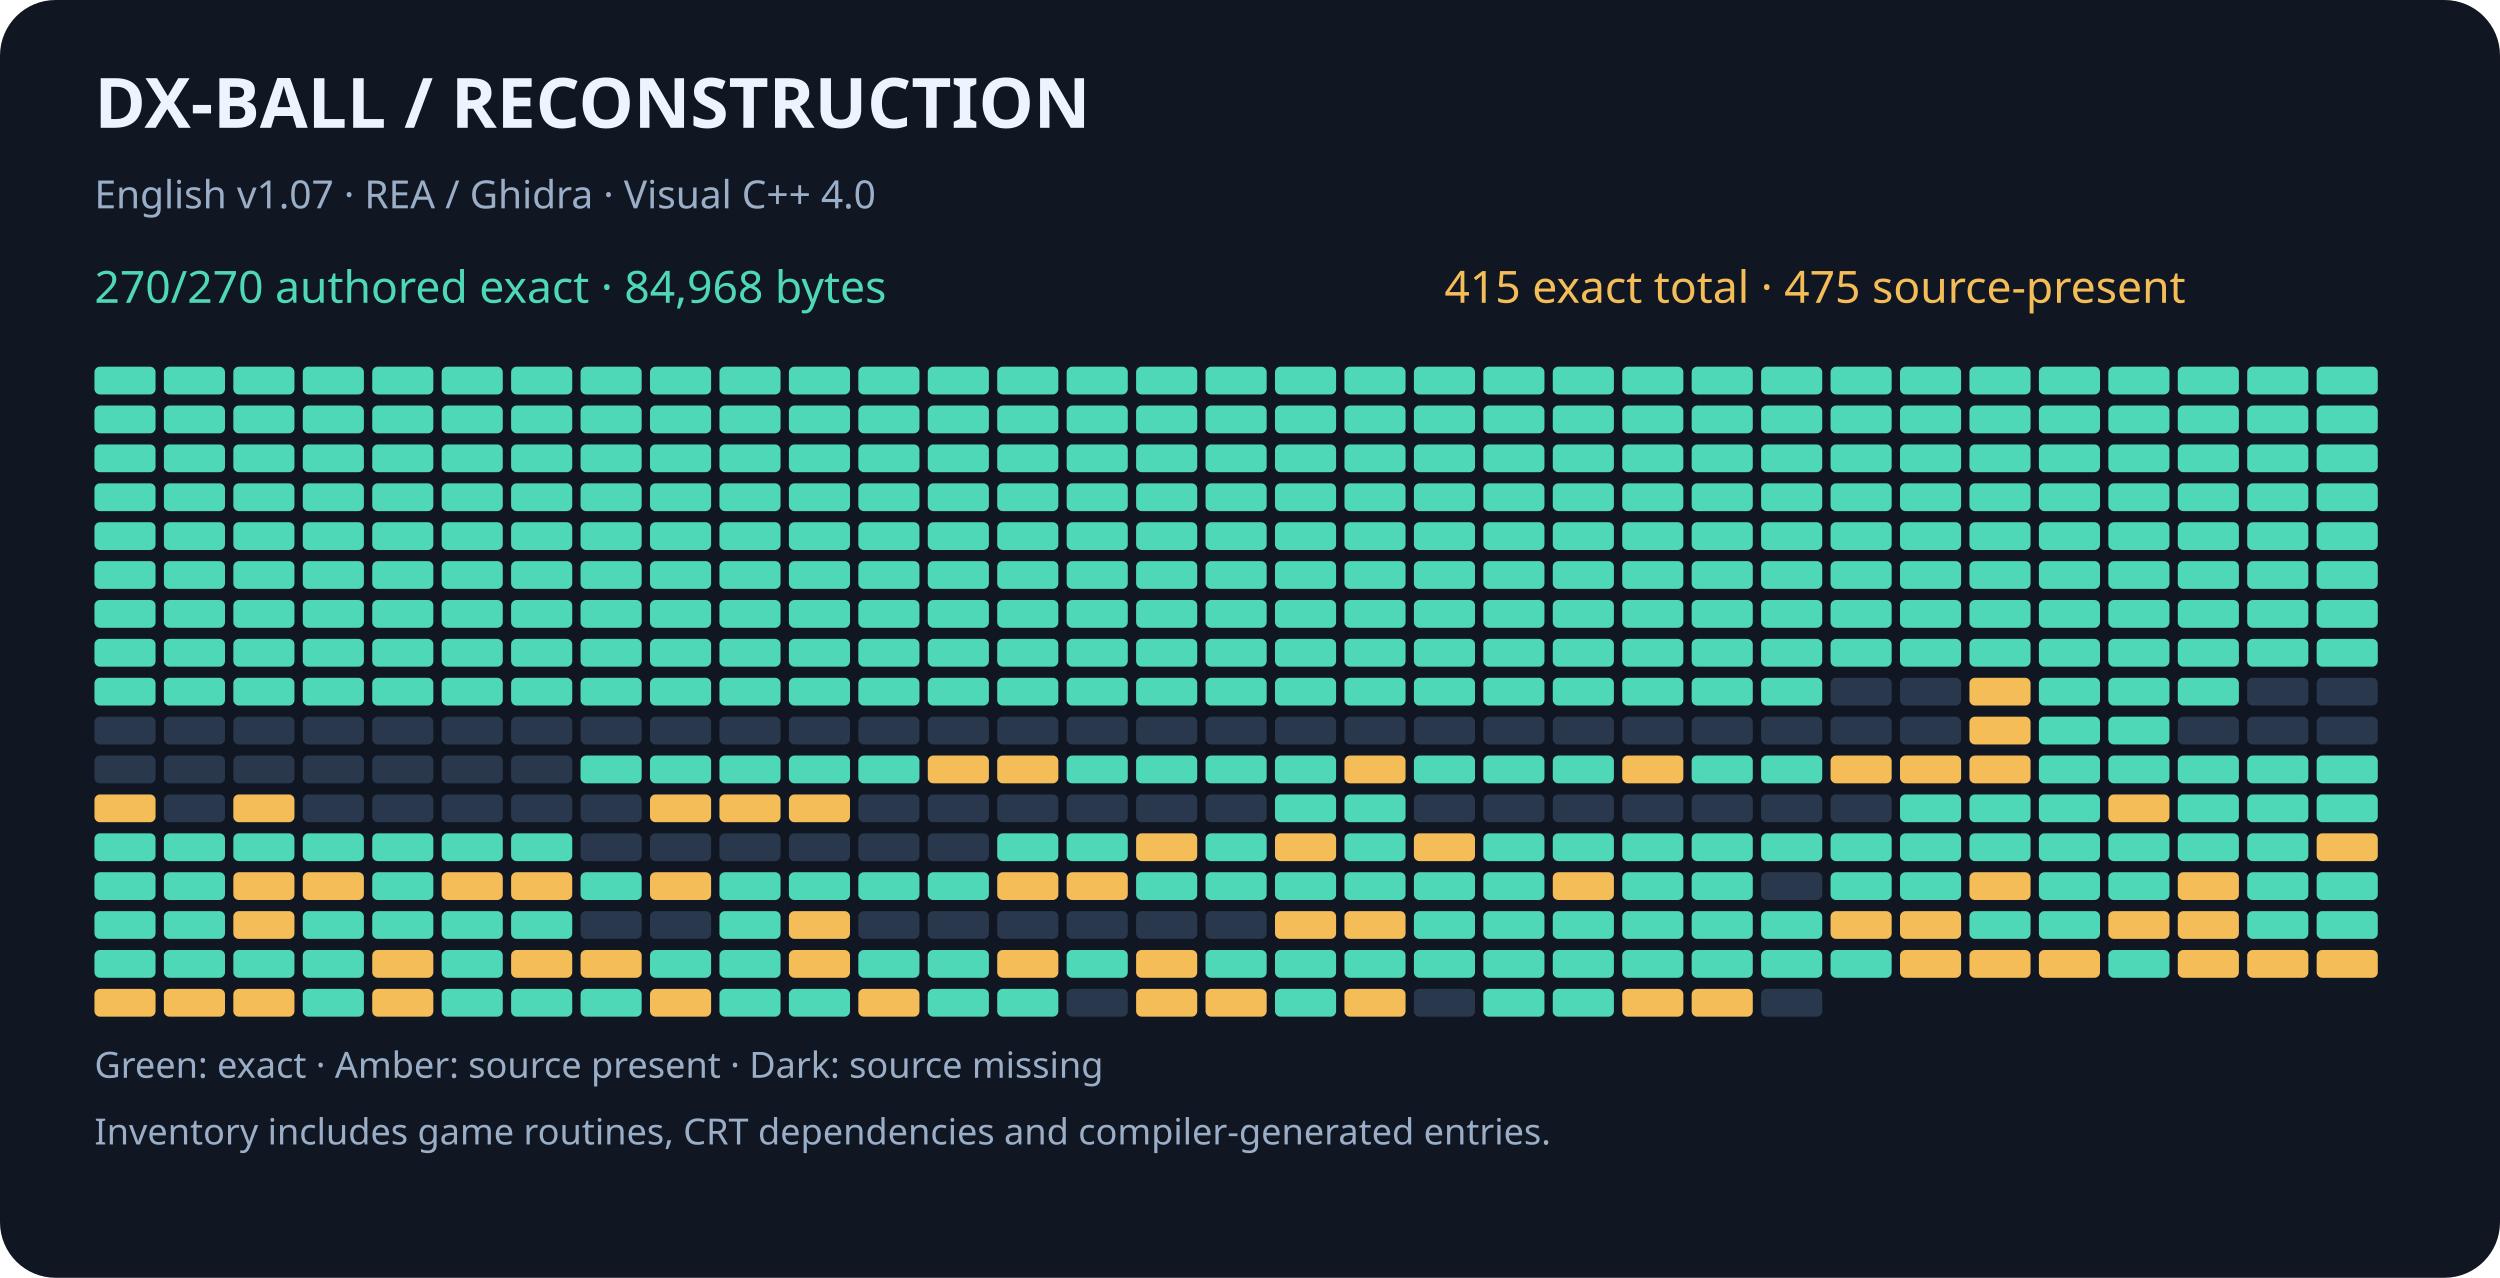
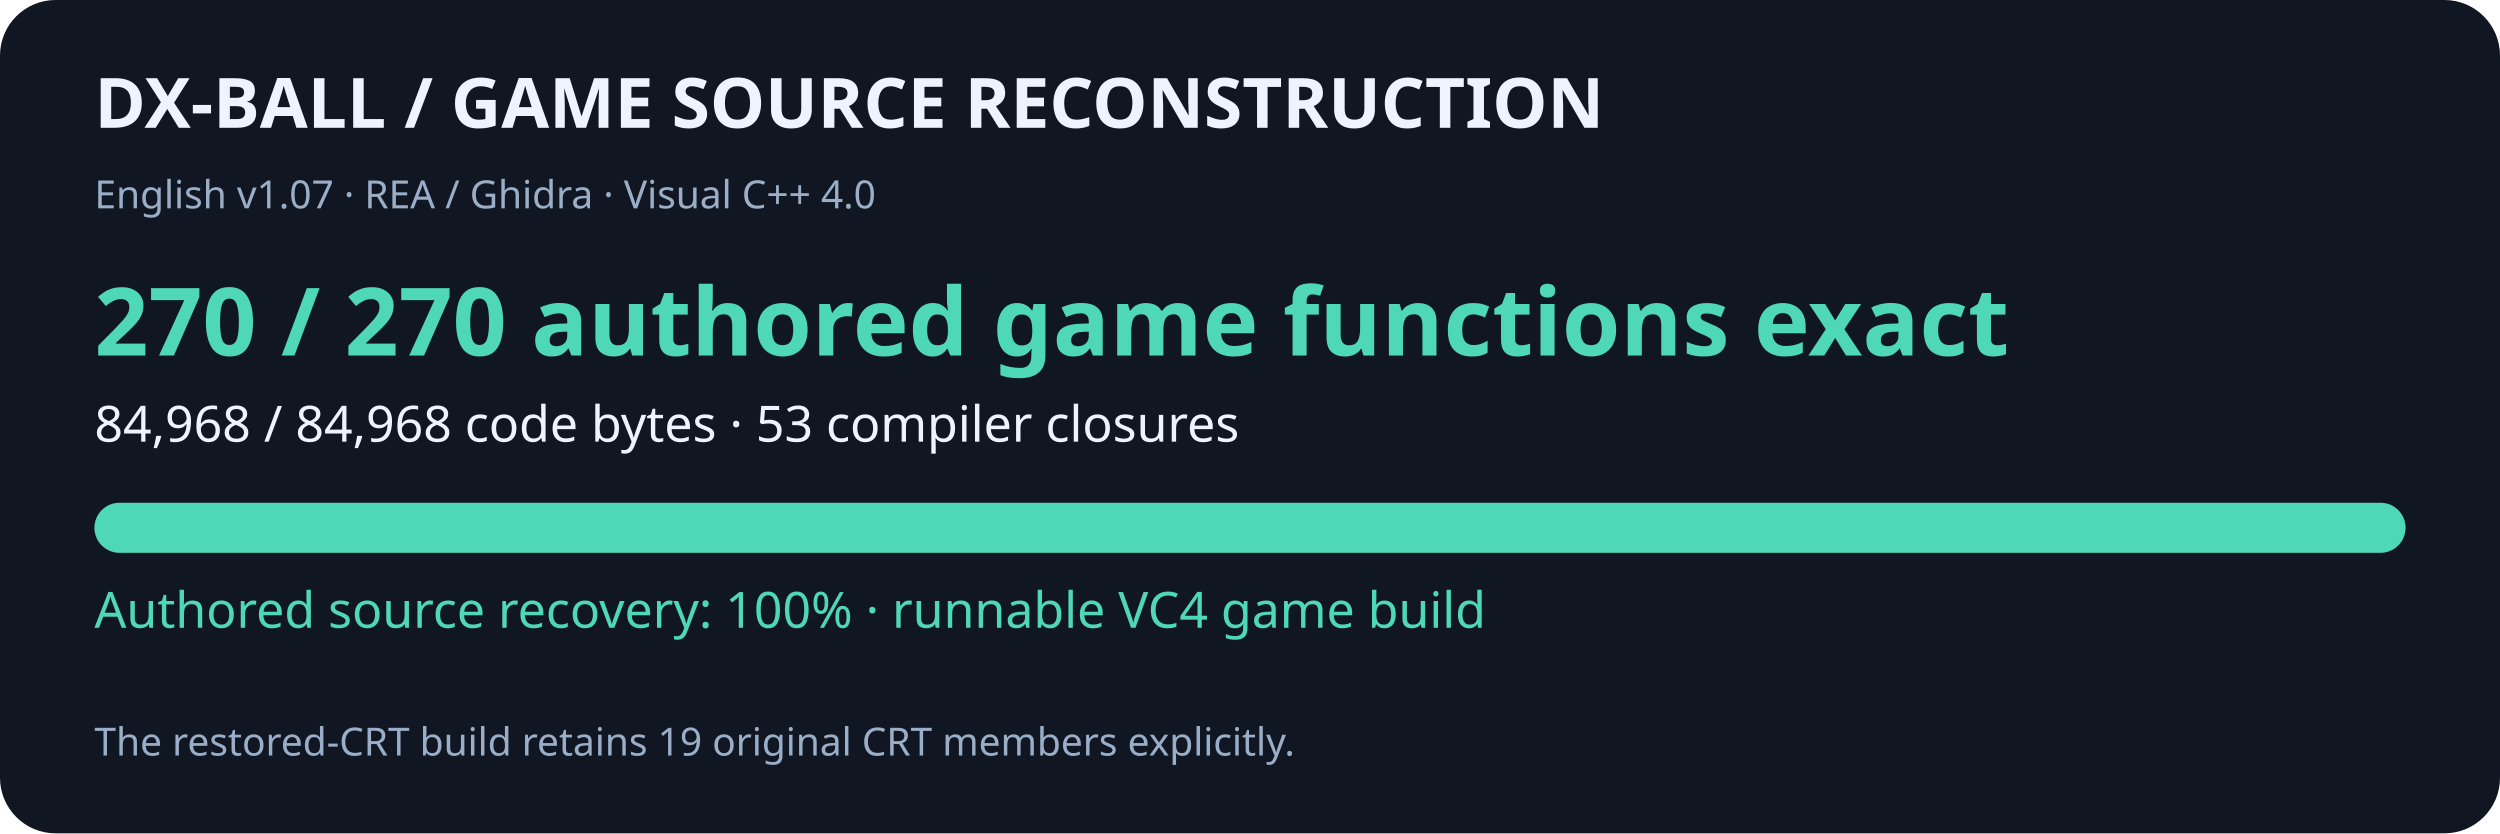
- <svg xmlns="http://www.w3.org/2000/svg" width="900" height="460" viewBox="0 0 900 460" role="img" aria-labelledby="title desc">
-   <rect width="900" height="460" rx="20" fill="#101722" />
+ <svg xmlns="http://www.w3.org/2000/svg" width="900" height="300" viewBox="0 0 900 300" role="img" aria-labelledby="title desc">
+   <rect width="900" height="300" rx="20" fill="#101722" />
  <g font-family="sans-serif">
-     <text x="34" y="46" fill="#eef4ff" font-size="25" font-weight="bold">DX-BALL  /  RECONSTRUCTION</text>
+     <text x="34" y="46" fill="#eef4ff" font-size="25" font-weight="bold">DX-BALL  /  GAME SOURCE RECONSTRUCTION</text>
    <text x="34" y="75" fill="#9baec8" font-size="14">English v1.07 · REA / Ghidra · Visual C++ 4.0</text>
-     <text x="34" y="109" fill="#4ed8b7" font-size="16">270/270 authored exact · 84,968 bytes</text>
-     <text x="520" y="109" fill="#f5bd57" font-size="16">415 exact total · 475 source-present</text>
-     <rect x="34" y="132" width="22" height="10" rx="2" fill="#4ed8b7" />
-     <rect x="59" y="132" width="22" height="10" rx="2" fill="#4ed8b7" />
-     <rect x="84" y="132" width="22" height="10" rx="2" fill="#4ed8b7" />
-     <rect x="109" y="132" width="22" height="10" rx="2" fill="#4ed8b7" />
-     <rect x="134" y="132" width="22" height="10" rx="2" fill="#4ed8b7" />
-     <rect x="159" y="132" width="22" height="10" rx="2" fill="#4ed8b7" />
-     <rect x="184" y="132" width="22" height="10" rx="2" fill="#4ed8b7" />
-     <rect x="209" y="132" width="22" height="10" rx="2" fill="#4ed8b7" />
-     <rect x="234" y="132" width="22" height="10" rx="2" fill="#4ed8b7" />
-     <rect x="259" y="132" width="22" height="10" rx="2" fill="#4ed8b7" />
-     <rect x="284" y="132" width="22" height="10" rx="2" fill="#4ed8b7" />
-     <rect x="309" y="132" width="22" height="10" rx="2" fill="#4ed8b7" />
-     <rect x="334" y="132" width="22" height="10" rx="2" fill="#4ed8b7" />
-     <rect x="359" y="132" width="22" height="10" rx="2" fill="#4ed8b7" />
-     <rect x="384" y="132" width="22" height="10" rx="2" fill="#4ed8b7" />
-     <rect x="409" y="132" width="22" height="10" rx="2" fill="#4ed8b7" />
-     <rect x="434" y="132" width="22" height="10" rx="2" fill="#4ed8b7" />
-     <rect x="459" y="132" width="22" height="10" rx="2" fill="#4ed8b7" />
-     <rect x="484" y="132" width="22" height="10" rx="2" fill="#4ed8b7" />
-     <rect x="509" y="132" width="22" height="10" rx="2" fill="#4ed8b7" />
-     <rect x="534" y="132" width="22" height="10" rx="2" fill="#4ed8b7" />
-     <rect x="559" y="132" width="22" height="10" rx="2" fill="#4ed8b7" />
-     <rect x="584" y="132" width="22" height="10" rx="2" fill="#4ed8b7" />
-     <rect x="609" y="132" width="22" height="10" rx="2" fill="#4ed8b7" />
-     <rect x="634" y="132" width="22" height="10" rx="2" fill="#4ed8b7" />
-     <rect x="659" y="132" width="22" height="10" rx="2" fill="#4ed8b7" />
-     <rect x="684" y="132" width="22" height="10" rx="2" fill="#4ed8b7" />
-     <rect x="709" y="132" width="22" height="10" rx="2" fill="#4ed8b7" />
-     <rect x="734" y="132" width="22" height="10" rx="2" fill="#4ed8b7" />
-     <rect x="759" y="132" width="22" height="10" rx="2" fill="#4ed8b7" />
-     <rect x="784" y="132" width="22" height="10" rx="2" fill="#4ed8b7" />
-     <rect x="809" y="132" width="22" height="10" rx="2" fill="#4ed8b7" />
-     <rect x="834" y="132" width="22" height="10" rx="2" fill="#4ed8b7" />
-     <rect x="34" y="146" width="22" height="10" rx="2" fill="#4ed8b7" />
-     <rect x="59" y="146" width="22" height="10" rx="2" fill="#4ed8b7" />
-     <rect x="84" y="146" width="22" height="10" rx="2" fill="#4ed8b7" />
-     <rect x="109" y="146" width="22" height="10" rx="2" fill="#4ed8b7" />
-     <rect x="134" y="146" width="22" height="10" rx="2" fill="#4ed8b7" />
-     <rect x="159" y="146" width="22" height="10" rx="2" fill="#4ed8b7" />
-     <rect x="184" y="146" width="22" height="10" rx="2" fill="#4ed8b7" />
-     <rect x="209" y="146" width="22" height="10" rx="2" fill="#4ed8b7" />
-     <rect x="234" y="146" width="22" height="10" rx="2" fill="#4ed8b7" />
-     <rect x="259" y="146" width="22" height="10" rx="2" fill="#4ed8b7" />
-     <rect x="284" y="146" width="22" height="10" rx="2" fill="#4ed8b7" />
-     <rect x="309" y="146" width="22" height="10" rx="2" fill="#4ed8b7" />
-     <rect x="334" y="146" width="22" height="10" rx="2" fill="#4ed8b7" />
-     <rect x="359" y="146" width="22" height="10" rx="2" fill="#4ed8b7" />
-     <rect x="384" y="146" width="22" height="10" rx="2" fill="#4ed8b7" />
-     <rect x="409" y="146" width="22" height="10" rx="2" fill="#4ed8b7" />
-     <rect x="434" y="146" width="22" height="10" rx="2" fill="#4ed8b7" />
-     <rect x="459" y="146" width="22" height="10" rx="2" fill="#4ed8b7" />
-     <rect x="484" y="146" width="22" height="10" rx="2" fill="#4ed8b7" />
-     <rect x="509" y="146" width="22" height="10" rx="2" fill="#4ed8b7" />
-     <rect x="534" y="146" width="22" height="10" rx="2" fill="#4ed8b7" />
-     <rect x="559" y="146" width="22" height="10" rx="2" fill="#4ed8b7" />
-     <rect x="584" y="146" width="22" height="10" rx="2" fill="#4ed8b7" />
-     <rect x="609" y="146" width="22" height="10" rx="2" fill="#4ed8b7" />
-     <rect x="634" y="146" width="22" height="10" rx="2" fill="#4ed8b7" />
-     <rect x="659" y="146" width="22" height="10" rx="2" fill="#4ed8b7" />
-     <rect x="684" y="146" width="22" height="10" rx="2" fill="#4ed8b7" />
-     <rect x="709" y="146" width="22" height="10" rx="2" fill="#4ed8b7" />
-     <rect x="734" y="146" width="22" height="10" rx="2" fill="#4ed8b7" />
-     <rect x="759" y="146" width="22" height="10" rx="2" fill="#4ed8b7" />
-     <rect x="784" y="146" width="22" height="10" rx="2" fill="#4ed8b7" />
-     <rect x="809" y="146" width="22" height="10" rx="2" fill="#4ed8b7" />
-     <rect x="834" y="146" width="22" height="10" rx="2" fill="#4ed8b7" />
-     <rect x="34" y="160" width="22" height="10" rx="2" fill="#4ed8b7" />
-     <rect x="59" y="160" width="22" height="10" rx="2" fill="#4ed8b7" />
-     <rect x="84" y="160" width="22" height="10" rx="2" fill="#4ed8b7" />
-     <rect x="109" y="160" width="22" height="10" rx="2" fill="#4ed8b7" />
-     <rect x="134" y="160" width="22" height="10" rx="2" fill="#4ed8b7" />
-     <rect x="159" y="160" width="22" height="10" rx="2" fill="#4ed8b7" />
-     <rect x="184" y="160" width="22" height="10" rx="2" fill="#4ed8b7" />
-     <rect x="209" y="160" width="22" height="10" rx="2" fill="#4ed8b7" />
-     <rect x="234" y="160" width="22" height="10" rx="2" fill="#4ed8b7" />
-     <rect x="259" y="160" width="22" height="10" rx="2" fill="#4ed8b7" />
-     <rect x="284" y="160" width="22" height="10" rx="2" fill="#4ed8b7" />
-     <rect x="309" y="160" width="22" height="10" rx="2" fill="#4ed8b7" />
-     <rect x="334" y="160" width="22" height="10" rx="2" fill="#4ed8b7" />
-     <rect x="359" y="160" width="22" height="10" rx="2" fill="#4ed8b7" />
-     <rect x="384" y="160" width="22" height="10" rx="2" fill="#4ed8b7" />
-     <rect x="409" y="160" width="22" height="10" rx="2" fill="#4ed8b7" />
-     <rect x="434" y="160" width="22" height="10" rx="2" fill="#4ed8b7" />
-     <rect x="459" y="160" width="22" height="10" rx="2" fill="#4ed8b7" />
-     <rect x="484" y="160" width="22" height="10" rx="2" fill="#4ed8b7" />
-     <rect x="509" y="160" width="22" height="10" rx="2" fill="#4ed8b7" />
-     <rect x="534" y="160" width="22" height="10" rx="2" fill="#4ed8b7" />
-     <rect x="559" y="160" width="22" height="10" rx="2" fill="#4ed8b7" />
-     <rect x="584" y="160" width="22" height="10" rx="2" fill="#4ed8b7" />
-     <rect x="609" y="160" width="22" height="10" rx="2" fill="#4ed8b7" />
-     <rect x="634" y="160" width="22" height="10" rx="2" fill="#4ed8b7" />
-     <rect x="659" y="160" width="22" height="10" rx="2" fill="#4ed8b7" />
-     <rect x="684" y="160" width="22" height="10" rx="2" fill="#4ed8b7" />
-     <rect x="709" y="160" width="22" height="10" rx="2" fill="#4ed8b7" />
-     <rect x="734" y="160" width="22" height="10" rx="2" fill="#4ed8b7" />
-     <rect x="759" y="160" width="22" height="10" rx="2" fill="#4ed8b7" />
-     <rect x="784" y="160" width="22" height="10" rx="2" fill="#4ed8b7" />
-     <rect x="809" y="160" width="22" height="10" rx="2" fill="#4ed8b7" />
-     <rect x="834" y="160" width="22" height="10" rx="2" fill="#4ed8b7" />
-     <rect x="34" y="174" width="22" height="10" rx="2" fill="#4ed8b7" />
-     <rect x="59" y="174" width="22" height="10" rx="2" fill="#4ed8b7" />
-     <rect x="84" y="174" width="22" height="10" rx="2" fill="#4ed8b7" />
-     <rect x="109" y="174" width="22" height="10" rx="2" fill="#4ed8b7" />
-     <rect x="134" y="174" width="22" height="10" rx="2" fill="#4ed8b7" />
-     <rect x="159" y="174" width="22" height="10" rx="2" fill="#4ed8b7" />
-     <rect x="184" y="174" width="22" height="10" rx="2" fill="#4ed8b7" />
-     <rect x="209" y="174" width="22" height="10" rx="2" fill="#4ed8b7" />
-     <rect x="234" y="174" width="22" height="10" rx="2" fill="#4ed8b7" />
-     <rect x="259" y="174" width="22" height="10" rx="2" fill="#4ed8b7" />
-     <rect x="284" y="174" width="22" height="10" rx="2" fill="#4ed8b7" />
-     <rect x="309" y="174" width="22" height="10" rx="2" fill="#4ed8b7" />
-     <rect x="334" y="174" width="22" height="10" rx="2" fill="#4ed8b7" />
-     <rect x="359" y="174" width="22" height="10" rx="2" fill="#4ed8b7" />
-     <rect x="384" y="174" width="22" height="10" rx="2" fill="#4ed8b7" />
-     <rect x="409" y="174" width="22" height="10" rx="2" fill="#4ed8b7" />
-     <rect x="434" y="174" width="22" height="10" rx="2" fill="#4ed8b7" />
-     <rect x="459" y="174" width="22" height="10" rx="2" fill="#4ed8b7" />
-     <rect x="484" y="174" width="22" height="10" rx="2" fill="#4ed8b7" />
-     <rect x="509" y="174" width="22" height="10" rx="2" fill="#4ed8b7" />
-     <rect x="534" y="174" width="22" height="10" rx="2" fill="#4ed8b7" />
-     <rect x="559" y="174" width="22" height="10" rx="2" fill="#4ed8b7" />
-     <rect x="584" y="174" width="22" height="10" rx="2" fill="#4ed8b7" />
-     <rect x="609" y="174" width="22" height="10" rx="2" fill="#4ed8b7" />
-     <rect x="634" y="174" width="22" height="10" rx="2" fill="#4ed8b7" />
-     <rect x="659" y="174" width="22" height="10" rx="2" fill="#4ed8b7" />
-     <rect x="684" y="174" width="22" height="10" rx="2" fill="#4ed8b7" />
-     <rect x="709" y="174" width="22" height="10" rx="2" fill="#4ed8b7" />
-     <rect x="734" y="174" width="22" height="10" rx="2" fill="#4ed8b7" />
-     <rect x="759" y="174" width="22" height="10" rx="2" fill="#4ed8b7" />
-     <rect x="784" y="174" width="22" height="10" rx="2" fill="#4ed8b7" />
-     <rect x="809" y="174" width="22" height="10" rx="2" fill="#4ed8b7" />
-     <rect x="834" y="174" width="22" height="10" rx="2" fill="#4ed8b7" />
-     <rect x="34" y="188" width="22" height="10" rx="2" fill="#4ed8b7" />
-     <rect x="59" y="188" width="22" height="10" rx="2" fill="#4ed8b7" />
-     <rect x="84" y="188" width="22" height="10" rx="2" fill="#4ed8b7" />
-     <rect x="109" y="188" width="22" height="10" rx="2" fill="#4ed8b7" />
-     <rect x="134" y="188" width="22" height="10" rx="2" fill="#4ed8b7" />
-     <rect x="159" y="188" width="22" height="10" rx="2" fill="#4ed8b7" />
-     <rect x="184" y="188" width="22" height="10" rx="2" fill="#4ed8b7" />
-     <rect x="209" y="188" width="22" height="10" rx="2" fill="#4ed8b7" />
-     <rect x="234" y="188" width="22" height="10" rx="2" fill="#4ed8b7" />
-     <rect x="259" y="188" width="22" height="10" rx="2" fill="#4ed8b7" />
-     <rect x="284" y="188" width="22" height="10" rx="2" fill="#4ed8b7" />
-     <rect x="309" y="188" width="22" height="10" rx="2" fill="#4ed8b7" />
-     <rect x="334" y="188" width="22" height="10" rx="2" fill="#4ed8b7" />
-     <rect x="359" y="188" width="22" height="10" rx="2" fill="#4ed8b7" />
-     <rect x="384" y="188" width="22" height="10" rx="2" fill="#4ed8b7" />
-     <rect x="409" y="188" width="22" height="10" rx="2" fill="#4ed8b7" />
-     <rect x="434" y="188" width="22" height="10" rx="2" fill="#4ed8b7" />
-     <rect x="459" y="188" width="22" height="10" rx="2" fill="#4ed8b7" />
-     <rect x="484" y="188" width="22" height="10" rx="2" fill="#4ed8b7" />
-     <rect x="509" y="188" width="22" height="10" rx="2" fill="#4ed8b7" />
-     <rect x="534" y="188" width="22" height="10" rx="2" fill="#4ed8b7" />
-     <rect x="559" y="188" width="22" height="10" rx="2" fill="#4ed8b7" />
-     <rect x="584" y="188" width="22" height="10" rx="2" fill="#4ed8b7" />
-     <rect x="609" y="188" width="22" height="10" rx="2" fill="#4ed8b7" />
-     <rect x="634" y="188" width="22" height="10" rx="2" fill="#4ed8b7" />
-     <rect x="659" y="188" width="22" height="10" rx="2" fill="#4ed8b7" />
-     <rect x="684" y="188" width="22" height="10" rx="2" fill="#4ed8b7" />
-     <rect x="709" y="188" width="22" height="10" rx="2" fill="#4ed8b7" />
-     <rect x="734" y="188" width="22" height="10" rx="2" fill="#4ed8b7" />
-     <rect x="759" y="188" width="22" height="10" rx="2" fill="#4ed8b7" />
-     <rect x="784" y="188" width="22" height="10" rx="2" fill="#4ed8b7" />
-     <rect x="809" y="188" width="22" height="10" rx="2" fill="#4ed8b7" />
-     <rect x="834" y="188" width="22" height="10" rx="2" fill="#4ed8b7" />
-     <rect x="34" y="202" width="22" height="10" rx="2" fill="#4ed8b7" />
-     <rect x="59" y="202" width="22" height="10" rx="2" fill="#4ed8b7" />
-     <rect x="84" y="202" width="22" height="10" rx="2" fill="#4ed8b7" />
-     <rect x="109" y="202" width="22" height="10" rx="2" fill="#4ed8b7" />
-     <rect x="134" y="202" width="22" height="10" rx="2" fill="#4ed8b7" />
-     <rect x="159" y="202" width="22" height="10" rx="2" fill="#4ed8b7" />
-     <rect x="184" y="202" width="22" height="10" rx="2" fill="#4ed8b7" />
-     <rect x="209" y="202" width="22" height="10" rx="2" fill="#4ed8b7" />
-     <rect x="234" y="202" width="22" height="10" rx="2" fill="#4ed8b7" />
-     <rect x="259" y="202" width="22" height="10" rx="2" fill="#4ed8b7" />
-     <rect x="284" y="202" width="22" height="10" rx="2" fill="#4ed8b7" />
-     <rect x="309" y="202" width="22" height="10" rx="2" fill="#4ed8b7" />
-     <rect x="334" y="202" width="22" height="10" rx="2" fill="#4ed8b7" />
-     <rect x="359" y="202" width="22" height="10" rx="2" fill="#4ed8b7" />
-     <rect x="384" y="202" width="22" height="10" rx="2" fill="#4ed8b7" />
-     <rect x="409" y="202" width="22" height="10" rx="2" fill="#4ed8b7" />
-     <rect x="434" y="202" width="22" height="10" rx="2" fill="#4ed8b7" />
-     <rect x="459" y="202" width="22" height="10" rx="2" fill="#4ed8b7" />
-     <rect x="484" y="202" width="22" height="10" rx="2" fill="#4ed8b7" />
-     <rect x="509" y="202" width="22" height="10" rx="2" fill="#4ed8b7" />
-     <rect x="534" y="202" width="22" height="10" rx="2" fill="#4ed8b7" />
-     <rect x="559" y="202" width="22" height="10" rx="2" fill="#4ed8b7" />
-     <rect x="584" y="202" width="22" height="10" rx="2" fill="#4ed8b7" />
-     <rect x="609" y="202" width="22" height="10" rx="2" fill="#4ed8b7" />
-     <rect x="634" y="202" width="22" height="10" rx="2" fill="#4ed8b7" />
-     <rect x="659" y="202" width="22" height="10" rx="2" fill="#4ed8b7" />
-     <rect x="684" y="202" width="22" height="10" rx="2" fill="#4ed8b7" />
-     <rect x="709" y="202" width="22" height="10" rx="2" fill="#4ed8b7" />
-     <rect x="734" y="202" width="22" height="10" rx="2" fill="#4ed8b7" />
-     <rect x="759" y="202" width="22" height="10" rx="2" fill="#4ed8b7" />
-     <rect x="784" y="202" width="22" height="10" rx="2" fill="#4ed8b7" />
-     <rect x="809" y="202" width="22" height="10" rx="2" fill="#4ed8b7" />
-     <rect x="834" y="202" width="22" height="10" rx="2" fill="#4ed8b7" />
-     <rect x="34" y="216" width="22" height="10" rx="2" fill="#4ed8b7" />
-     <rect x="59" y="216" width="22" height="10" rx="2" fill="#4ed8b7" />
-     <rect x="84" y="216" width="22" height="10" rx="2" fill="#4ed8b7" />
-     <rect x="109" y="216" width="22" height="10" rx="2" fill="#4ed8b7" />
-     <rect x="134" y="216" width="22" height="10" rx="2" fill="#4ed8b7" />
-     <rect x="159" y="216" width="22" height="10" rx="2" fill="#4ed8b7" />
-     <rect x="184" y="216" width="22" height="10" rx="2" fill="#4ed8b7" />
-     <rect x="209" y="216" width="22" height="10" rx="2" fill="#4ed8b7" />
-     <rect x="234" y="216" width="22" height="10" rx="2" fill="#4ed8b7" />
-     <rect x="259" y="216" width="22" height="10" rx="2" fill="#4ed8b7" />
-     <rect x="284" y="216" width="22" height="10" rx="2" fill="#4ed8b7" />
-     <rect x="309" y="216" width="22" height="10" rx="2" fill="#4ed8b7" />
-     <rect x="334" y="216" width="22" height="10" rx="2" fill="#4ed8b7" />
-     <rect x="359" y="216" width="22" height="10" rx="2" fill="#4ed8b7" />
-     <rect x="384" y="216" width="22" height="10" rx="2" fill="#4ed8b7" />
-     <rect x="409" y="216" width="22" height="10" rx="2" fill="#4ed8b7" />
-     <rect x="434" y="216" width="22" height="10" rx="2" fill="#4ed8b7" />
-     <rect x="459" y="216" width="22" height="10" rx="2" fill="#4ed8b7" />
-     <rect x="484" y="216" width="22" height="10" rx="2" fill="#4ed8b7" />
-     <rect x="509" y="216" width="22" height="10" rx="2" fill="#4ed8b7" />
-     <rect x="534" y="216" width="22" height="10" rx="2" fill="#4ed8b7" />
-     <rect x="559" y="216" width="22" height="10" rx="2" fill="#4ed8b7" />
-     <rect x="584" y="216" width="22" height="10" rx="2" fill="#4ed8b7" />
-     <rect x="609" y="216" width="22" height="10" rx="2" fill="#4ed8b7" />
-     <rect x="634" y="216" width="22" height="10" rx="2" fill="#4ed8b7" />
-     <rect x="659" y="216" width="22" height="10" rx="2" fill="#4ed8b7" />
-     <rect x="684" y="216" width="22" height="10" rx="2" fill="#4ed8b7" />
-     <rect x="709" y="216" width="22" height="10" rx="2" fill="#4ed8b7" />
-     <rect x="734" y="216" width="22" height="10" rx="2" fill="#4ed8b7" />
-     <rect x="759" y="216" width="22" height="10" rx="2" fill="#4ed8b7" />
-     <rect x="784" y="216" width="22" height="10" rx="2" fill="#4ed8b7" />
-     <rect x="809" y="216" width="22" height="10" rx="2" fill="#4ed8b7" />
-     <rect x="834" y="216" width="22" height="10" rx="2" fill="#4ed8b7" />
-     <rect x="34" y="230" width="22" height="10" rx="2" fill="#4ed8b7" />
-     <rect x="59" y="230" width="22" height="10" rx="2" fill="#4ed8b7" />
-     <rect x="84" y="230" width="22" height="10" rx="2" fill="#4ed8b7" />
-     <rect x="109" y="230" width="22" height="10" rx="2" fill="#4ed8b7" />
-     <rect x="134" y="230" width="22" height="10" rx="2" fill="#4ed8b7" />
-     <rect x="159" y="230" width="22" height="10" rx="2" fill="#4ed8b7" />
-     <rect x="184" y="230" width="22" height="10" rx="2" fill="#4ed8b7" />
-     <rect x="209" y="230" width="22" height="10" rx="2" fill="#4ed8b7" />
-     <rect x="234" y="230" width="22" height="10" rx="2" fill="#4ed8b7" />
-     <rect x="259" y="230" width="22" height="10" rx="2" fill="#4ed8b7" />
-     <rect x="284" y="230" width="22" height="10" rx="2" fill="#4ed8b7" />
-     <rect x="309" y="230" width="22" height="10" rx="2" fill="#4ed8b7" />
-     <rect x="334" y="230" width="22" height="10" rx="2" fill="#4ed8b7" />
-     <rect x="359" y="230" width="22" height="10" rx="2" fill="#4ed8b7" />
-     <rect x="384" y="230" width="22" height="10" rx="2" fill="#4ed8b7" />
-     <rect x="409" y="230" width="22" height="10" rx="2" fill="#4ed8b7" />
-     <rect x="434" y="230" width="22" height="10" rx="2" fill="#4ed8b7" />
-     <rect x="459" y="230" width="22" height="10" rx="2" fill="#4ed8b7" />
-     <rect x="484" y="230" width="22" height="10" rx="2" fill="#4ed8b7" />
-     <rect x="509" y="230" width="22" height="10" rx="2" fill="#4ed8b7" />
-     <rect x="534" y="230" width="22" height="10" rx="2" fill="#4ed8b7" />
-     <rect x="559" y="230" width="22" height="10" rx="2" fill="#4ed8b7" />
-     <rect x="584" y="230" width="22" height="10" rx="2" fill="#4ed8b7" />
-     <rect x="609" y="230" width="22" height="10" rx="2" fill="#4ed8b7" />
-     <rect x="634" y="230" width="22" height="10" rx="2" fill="#4ed8b7" />
-     <rect x="659" y="230" width="22" height="10" rx="2" fill="#4ed8b7" />
-     <rect x="684" y="230" width="22" height="10" rx="2" fill="#4ed8b7" />
-     <rect x="709" y="230" width="22" height="10" rx="2" fill="#4ed8b7" />
-     <rect x="734" y="230" width="22" height="10" rx="2" fill="#4ed8b7" />
-     <rect x="759" y="230" width="22" height="10" rx="2" fill="#4ed8b7" />
-     <rect x="784" y="230" width="22" height="10" rx="2" fill="#4ed8b7" />
-     <rect x="809" y="230" width="22" height="10" rx="2" fill="#4ed8b7" />
-     <rect x="834" y="230" width="22" height="10" rx="2" fill="#4ed8b7" />
-     <rect x="34" y="244" width="22" height="10" rx="2" fill="#4ed8b7" />
-     <rect x="59" y="244" width="22" height="10" rx="2" fill="#4ed8b7" />
-     <rect x="84" y="244" width="22" height="10" rx="2" fill="#4ed8b7" />
-     <rect x="109" y="244" width="22" height="10" rx="2" fill="#4ed8b7" />
-     <rect x="134" y="244" width="22" height="10" rx="2" fill="#4ed8b7" />
-     <rect x="159" y="244" width="22" height="10" rx="2" fill="#4ed8b7" />
-     <rect x="184" y="244" width="22" height="10" rx="2" fill="#4ed8b7" />
-     <rect x="209" y="244" width="22" height="10" rx="2" fill="#4ed8b7" />
-     <rect x="234" y="244" width="22" height="10" rx="2" fill="#4ed8b7" />
-     <rect x="259" y="244" width="22" height="10" rx="2" fill="#4ed8b7" />
-     <rect x="284" y="244" width="22" height="10" rx="2" fill="#4ed8b7" />
-     <rect x="309" y="244" width="22" height="10" rx="2" fill="#4ed8b7" />
-     <rect x="334" y="244" width="22" height="10" rx="2" fill="#4ed8b7" />
-     <rect x="359" y="244" width="22" height="10" rx="2" fill="#4ed8b7" />
-     <rect x="384" y="244" width="22" height="10" rx="2" fill="#4ed8b7" />
-     <rect x="409" y="244" width="22" height="10" rx="2" fill="#4ed8b7" />
-     <rect x="434" y="244" width="22" height="10" rx="2" fill="#4ed8b7" />
-     <rect x="459" y="244" width="22" height="10" rx="2" fill="#4ed8b7" />
-     <rect x="484" y="244" width="22" height="10" rx="2" fill="#4ed8b7" />
-     <rect x="509" y="244" width="22" height="10" rx="2" fill="#4ed8b7" />
-     <rect x="534" y="244" width="22" height="10" rx="2" fill="#4ed8b7" />
-     <rect x="559" y="244" width="22" height="10" rx="2" fill="#4ed8b7" />
-     <rect x="584" y="244" width="22" height="10" rx="2" fill="#4ed8b7" />
-     <rect x="609" y="244" width="22" height="10" rx="2" fill="#4ed8b7" />
-     <rect x="634" y="244" width="22" height="10" rx="2" fill="#4ed8b7" />
-     <rect x="659" y="244" width="22" height="10" rx="2" fill="#29384c" />
-     <rect x="684" y="244" width="22" height="10" rx="2" fill="#29384c" />
-     <rect x="709" y="244" width="22" height="10" rx="2" fill="#f5bd57" />
-     <rect x="734" y="244" width="22" height="10" rx="2" fill="#4ed8b7" />
-     <rect x="759" y="244" width="22" height="10" rx="2" fill="#4ed8b7" />
-     <rect x="784" y="244" width="22" height="10" rx="2" fill="#4ed8b7" />
-     <rect x="809" y="244" width="22" height="10" rx="2" fill="#29384c" />
-     <rect x="834" y="244" width="22" height="10" rx="2" fill="#29384c" />
-     <rect x="34" y="258" width="22" height="10" rx="2" fill="#29384c" />
-     <rect x="59" y="258" width="22" height="10" rx="2" fill="#29384c" />
-     <rect x="84" y="258" width="22" height="10" rx="2" fill="#29384c" />
-     <rect x="109" y="258" width="22" height="10" rx="2" fill="#29384c" />
-     <rect x="134" y="258" width="22" height="10" rx="2" fill="#29384c" />
-     <rect x="159" y="258" width="22" height="10" rx="2" fill="#29384c" />
-     <rect x="184" y="258" width="22" height="10" rx="2" fill="#29384c" />
-     <rect x="209" y="258" width="22" height="10" rx="2" fill="#29384c" />
-     <rect x="234" y="258" width="22" height="10" rx="2" fill="#29384c" />
-     <rect x="259" y="258" width="22" height="10" rx="2" fill="#29384c" />
-     <rect x="284" y="258" width="22" height="10" rx="2" fill="#29384c" />
-     <rect x="309" y="258" width="22" height="10" rx="2" fill="#29384c" />
-     <rect x="334" y="258" width="22" height="10" rx="2" fill="#29384c" />
-     <rect x="359" y="258" width="22" height="10" rx="2" fill="#29384c" />
-     <rect x="384" y="258" width="22" height="10" rx="2" fill="#29384c" />
-     <rect x="409" y="258" width="22" height="10" rx="2" fill="#29384c" />
-     <rect x="434" y="258" width="22" height="10" rx="2" fill="#29384c" />
-     <rect x="459" y="258" width="22" height="10" rx="2" fill="#29384c" />
-     <rect x="484" y="258" width="22" height="10" rx="2" fill="#29384c" />
-     <rect x="509" y="258" width="22" height="10" rx="2" fill="#29384c" />
-     <rect x="534" y="258" width="22" height="10" rx="2" fill="#29384c" />
-     <rect x="559" y="258" width="22" height="10" rx="2" fill="#29384c" />
-     <rect x="584" y="258" width="22" height="10" rx="2" fill="#29384c" />
-     <rect x="609" y="258" width="22" height="10" rx="2" fill="#29384c" />
-     <rect x="634" y="258" width="22" height="10" rx="2" fill="#29384c" />
-     <rect x="659" y="258" width="22" height="10" rx="2" fill="#29384c" />
-     <rect x="684" y="258" width="22" height="10" rx="2" fill="#29384c" />
-     <rect x="709" y="258" width="22" height="10" rx="2" fill="#f5bd57" />
-     <rect x="734" y="258" width="22" height="10" rx="2" fill="#4ed8b7" />
-     <rect x="759" y="258" width="22" height="10" rx="2" fill="#4ed8b7" />
-     <rect x="784" y="258" width="22" height="10" rx="2" fill="#29384c" />
-     <rect x="809" y="258" width="22" height="10" rx="2" fill="#29384c" />
-     <rect x="834" y="258" width="22" height="10" rx="2" fill="#29384c" />
-     <rect x="34" y="272" width="22" height="10" rx="2" fill="#29384c" />
-     <rect x="59" y="272" width="22" height="10" rx="2" fill="#29384c" />
-     <rect x="84" y="272" width="22" height="10" rx="2" fill="#29384c" />
-     <rect x="109" y="272" width="22" height="10" rx="2" fill="#29384c" />
-     <rect x="134" y="272" width="22" height="10" rx="2" fill="#29384c" />
-     <rect x="159" y="272" width="22" height="10" rx="2" fill="#29384c" />
-     <rect x="184" y="272" width="22" height="10" rx="2" fill="#29384c" />
-     <rect x="209" y="272" width="22" height="10" rx="2" fill="#4ed8b7" />
-     <rect x="234" y="272" width="22" height="10" rx="2" fill="#4ed8b7" />
-     <rect x="259" y="272" width="22" height="10" rx="2" fill="#4ed8b7" />
-     <rect x="284" y="272" width="22" height="10" rx="2" fill="#4ed8b7" />
-     <rect x="309" y="272" width="22" height="10" rx="2" fill="#4ed8b7" />
-     <rect x="334" y="272" width="22" height="10" rx="2" fill="#f5bd57" />
-     <rect x="359" y="272" width="22" height="10" rx="2" fill="#f5bd57" />
-     <rect x="384" y="272" width="22" height="10" rx="2" fill="#4ed8b7" />
-     <rect x="409" y="272" width="22" height="10" rx="2" fill="#4ed8b7" />
-     <rect x="434" y="272" width="22" height="10" rx="2" fill="#4ed8b7" />
-     <rect x="459" y="272" width="22" height="10" rx="2" fill="#4ed8b7" />
-     <rect x="484" y="272" width="22" height="10" rx="2" fill="#f5bd57" />
-     <rect x="509" y="272" width="22" height="10" rx="2" fill="#4ed8b7" />
-     <rect x="534" y="272" width="22" height="10" rx="2" fill="#4ed8b7" />
-     <rect x="559" y="272" width="22" height="10" rx="2" fill="#4ed8b7" />
-     <rect x="584" y="272" width="22" height="10" rx="2" fill="#f5bd57" />
-     <rect x="609" y="272" width="22" height="10" rx="2" fill="#4ed8b7" />
-     <rect x="634" y="272" width="22" height="10" rx="2" fill="#4ed8b7" />
-     <rect x="659" y="272" width="22" height="10" rx="2" fill="#f5bd57" />
-     <rect x="684" y="272" width="22" height="10" rx="2" fill="#f5bd57" />
-     <rect x="709" y="272" width="22" height="10" rx="2" fill="#f5bd57" />
-     <rect x="734" y="272" width="22" height="10" rx="2" fill="#4ed8b7" />
-     <rect x="759" y="272" width="22" height="10" rx="2" fill="#4ed8b7" />
-     <rect x="784" y="272" width="22" height="10" rx="2" fill="#4ed8b7" />
-     <rect x="809" y="272" width="22" height="10" rx="2" fill="#4ed8b7" />
-     <rect x="834" y="272" width="22" height="10" rx="2" fill="#4ed8b7" />
-     <rect x="34" y="286" width="22" height="10" rx="2" fill="#f5bd57" />
-     <rect x="59" y="286" width="22" height="10" rx="2" fill="#29384c" />
-     <rect x="84" y="286" width="22" height="10" rx="2" fill="#f5bd57" />
-     <rect x="109" y="286" width="22" height="10" rx="2" fill="#29384c" />
-     <rect x="134" y="286" width="22" height="10" rx="2" fill="#29384c" />
-     <rect x="159" y="286" width="22" height="10" rx="2" fill="#29384c" />
-     <rect x="184" y="286" width="22" height="10" rx="2" fill="#29384c" />
-     <rect x="209" y="286" width="22" height="10" rx="2" fill="#29384c" />
-     <rect x="234" y="286" width="22" height="10" rx="2" fill="#f5bd57" />
-     <rect x="259" y="286" width="22" height="10" rx="2" fill="#f5bd57" />
-     <rect x="284" y="286" width="22" height="10" rx="2" fill="#f5bd57" />
-     <rect x="309" y="286" width="22" height="10" rx="2" fill="#29384c" />
-     <rect x="334" y="286" width="22" height="10" rx="2" fill="#29384c" />
-     <rect x="359" y="286" width="22" height="10" rx="2" fill="#29384c" />
-     <rect x="384" y="286" width="22" height="10" rx="2" fill="#29384c" />
-     <rect x="409" y="286" width="22" height="10" rx="2" fill="#29384c" />
-     <rect x="434" y="286" width="22" height="10" rx="2" fill="#29384c" />
-     <rect x="459" y="286" width="22" height="10" rx="2" fill="#4ed8b7" />
-     <rect x="484" y="286" width="22" height="10" rx="2" fill="#4ed8b7" />
-     <rect x="509" y="286" width="22" height="10" rx="2" fill="#29384c" />
-     <rect x="534" y="286" width="22" height="10" rx="2" fill="#29384c" />
-     <rect x="559" y="286" width="22" height="10" rx="2" fill="#29384c" />
-     <rect x="584" y="286" width="22" height="10" rx="2" fill="#29384c" />
-     <rect x="609" y="286" width="22" height="10" rx="2" fill="#29384c" />
-     <rect x="634" y="286" width="22" height="10" rx="2" fill="#29384c" />
-     <rect x="659" y="286" width="22" height="10" rx="2" fill="#29384c" />
-     <rect x="684" y="286" width="22" height="10" rx="2" fill="#4ed8b7" />
-     <rect x="709" y="286" width="22" height="10" rx="2" fill="#4ed8b7" />
-     <rect x="734" y="286" width="22" height="10" rx="2" fill="#4ed8b7" />
-     <rect x="759" y="286" width="22" height="10" rx="2" fill="#f5bd57" />
-     <rect x="784" y="286" width="22" height="10" rx="2" fill="#4ed8b7" />
-     <rect x="809" y="286" width="22" height="10" rx="2" fill="#4ed8b7" />
-     <rect x="834" y="286" width="22" height="10" rx="2" fill="#4ed8b7" />
-     <rect x="34" y="300" width="22" height="10" rx="2" fill="#4ed8b7" />
-     <rect x="59" y="300" width="22" height="10" rx="2" fill="#4ed8b7" />
-     <rect x="84" y="300" width="22" height="10" rx="2" fill="#4ed8b7" />
-     <rect x="109" y="300" width="22" height="10" rx="2" fill="#4ed8b7" />
-     <rect x="134" y="300" width="22" height="10" rx="2" fill="#4ed8b7" />
-     <rect x="159" y="300" width="22" height="10" rx="2" fill="#4ed8b7" />
-     <rect x="184" y="300" width="22" height="10" rx="2" fill="#4ed8b7" />
-     <rect x="209" y="300" width="22" height="10" rx="2" fill="#29384c" />
-     <rect x="234" y="300" width="22" height="10" rx="2" fill="#29384c" />
-     <rect x="259" y="300" width="22" height="10" rx="2" fill="#29384c" />
-     <rect x="284" y="300" width="22" height="10" rx="2" fill="#29384c" />
-     <rect x="309" y="300" width="22" height="10" rx="2" fill="#29384c" />
-     <rect x="334" y="300" width="22" height="10" rx="2" fill="#29384c" />
-     <rect x="359" y="300" width="22" height="10" rx="2" fill="#4ed8b7" />
-     <rect x="384" y="300" width="22" height="10" rx="2" fill="#4ed8b7" />
-     <rect x="409" y="300" width="22" height="10" rx="2" fill="#f5bd57" />
-     <rect x="434" y="300" width="22" height="10" rx="2" fill="#4ed8b7" />
-     <rect x="459" y="300" width="22" height="10" rx="2" fill="#f5bd57" />
-     <rect x="484" y="300" width="22" height="10" rx="2" fill="#4ed8b7" />
-     <rect x="509" y="300" width="22" height="10" rx="2" fill="#f5bd57" />
-     <rect x="534" y="300" width="22" height="10" rx="2" fill="#4ed8b7" />
-     <rect x="559" y="300" width="22" height="10" rx="2" fill="#4ed8b7" />
-     <rect x="584" y="300" width="22" height="10" rx="2" fill="#4ed8b7" />
-     <rect x="609" y="300" width="22" height="10" rx="2" fill="#4ed8b7" />
-     <rect x="634" y="300" width="22" height="10" rx="2" fill="#4ed8b7" />
-     <rect x="659" y="300" width="22" height="10" rx="2" fill="#4ed8b7" />
-     <rect x="684" y="300" width="22" height="10" rx="2" fill="#4ed8b7" />
-     <rect x="709" y="300" width="22" height="10" rx="2" fill="#4ed8b7" />
-     <rect x="734" y="300" width="22" height="10" rx="2" fill="#4ed8b7" />
-     <rect x="759" y="300" width="22" height="10" rx="2" fill="#4ed8b7" />
-     <rect x="784" y="300" width="22" height="10" rx="2" fill="#4ed8b7" />
-     <rect x="809" y="300" width="22" height="10" rx="2" fill="#4ed8b7" />
-     <rect x="834" y="300" width="22" height="10" rx="2" fill="#f5bd57" />
-     <rect x="34" y="314" width="22" height="10" rx="2" fill="#4ed8b7" />
-     <rect x="59" y="314" width="22" height="10" rx="2" fill="#4ed8b7" />
-     <rect x="84" y="314" width="22" height="10" rx="2" fill="#f5bd57" />
-     <rect x="109" y="314" width="22" height="10" rx="2" fill="#f5bd57" />
-     <rect x="134" y="314" width="22" height="10" rx="2" fill="#4ed8b7" />
-     <rect x="159" y="314" width="22" height="10" rx="2" fill="#f5bd57" />
-     <rect x="184" y="314" width="22" height="10" rx="2" fill="#f5bd57" />
-     <rect x="209" y="314" width="22" height="10" rx="2" fill="#4ed8b7" />
-     <rect x="234" y="314" width="22" height="10" rx="2" fill="#f5bd57" />
-     <rect x="259" y="314" width="22" height="10" rx="2" fill="#4ed8b7" />
-     <rect x="284" y="314" width="22" height="10" rx="2" fill="#4ed8b7" />
-     <rect x="309" y="314" width="22" height="10" rx="2" fill="#4ed8b7" />
-     <rect x="334" y="314" width="22" height="10" rx="2" fill="#4ed8b7" />
-     <rect x="359" y="314" width="22" height="10" rx="2" fill="#f5bd57" />
-     <rect x="384" y="314" width="22" height="10" rx="2" fill="#f5bd57" />
-     <rect x="409" y="314" width="22" height="10" rx="2" fill="#4ed8b7" />
-     <rect x="434" y="314" width="22" height="10" rx="2" fill="#4ed8b7" />
-     <rect x="459" y="314" width="22" height="10" rx="2" fill="#4ed8b7" />
-     <rect x="484" y="314" width="22" height="10" rx="2" fill="#4ed8b7" />
-     <rect x="509" y="314" width="22" height="10" rx="2" fill="#4ed8b7" />
-     <rect x="534" y="314" width="22" height="10" rx="2" fill="#4ed8b7" />
-     <rect x="559" y="314" width="22" height="10" rx="2" fill="#f5bd57" />
-     <rect x="584" y="314" width="22" height="10" rx="2" fill="#4ed8b7" />
-     <rect x="609" y="314" width="22" height="10" rx="2" fill="#4ed8b7" />
-     <rect x="634" y="314" width="22" height="10" rx="2" fill="#29384c" />
-     <rect x="659" y="314" width="22" height="10" rx="2" fill="#4ed8b7" />
-     <rect x="684" y="314" width="22" height="10" rx="2" fill="#4ed8b7" />
-     <rect x="709" y="314" width="22" height="10" rx="2" fill="#f5bd57" />
-     <rect x="734" y="314" width="22" height="10" rx="2" fill="#4ed8b7" />
-     <rect x="759" y="314" width="22" height="10" rx="2" fill="#4ed8b7" />
-     <rect x="784" y="314" width="22" height="10" rx="2" fill="#f5bd57" />
-     <rect x="809" y="314" width="22" height="10" rx="2" fill="#4ed8b7" />
-     <rect x="834" y="314" width="22" height="10" rx="2" fill="#4ed8b7" />
-     <rect x="34" y="328" width="22" height="10" rx="2" fill="#4ed8b7" />
-     <rect x="59" y="328" width="22" height="10" rx="2" fill="#4ed8b7" />
-     <rect x="84" y="328" width="22" height="10" rx="2" fill="#f5bd57" />
-     <rect x="109" y="328" width="22" height="10" rx="2" fill="#4ed8b7" />
-     <rect x="134" y="328" width="22" height="10" rx="2" fill="#4ed8b7" />
-     <rect x="159" y="328" width="22" height="10" rx="2" fill="#4ed8b7" />
-     <rect x="184" y="328" width="22" height="10" rx="2" fill="#4ed8b7" />
-     <rect x="209" y="328" width="22" height="10" rx="2" fill="#29384c" />
-     <rect x="234" y="328" width="22" height="10" rx="2" fill="#29384c" />
-     <rect x="259" y="328" width="22" height="10" rx="2" fill="#4ed8b7" />
-     <rect x="284" y="328" width="22" height="10" rx="2" fill="#f5bd57" />
-     <rect x="309" y="328" width="22" height="10" rx="2" fill="#29384c" />
-     <rect x="334" y="328" width="22" height="10" rx="2" fill="#29384c" />
-     <rect x="359" y="328" width="22" height="10" rx="2" fill="#29384c" />
-     <rect x="384" y="328" width="22" height="10" rx="2" fill="#29384c" />
-     <rect x="409" y="328" width="22" height="10" rx="2" fill="#29384c" />
-     <rect x="434" y="328" width="22" height="10" rx="2" fill="#29384c" />
-     <rect x="459" y="328" width="22" height="10" rx="2" fill="#f5bd57" />
-     <rect x="484" y="328" width="22" height="10" rx="2" fill="#f5bd57" />
-     <rect x="509" y="328" width="22" height="10" rx="2" fill="#4ed8b7" />
-     <rect x="534" y="328" width="22" height="10" rx="2" fill="#4ed8b7" />
-     <rect x="559" y="328" width="22" height="10" rx="2" fill="#4ed8b7" />
-     <rect x="584" y="328" width="22" height="10" rx="2" fill="#4ed8b7" />
-     <rect x="609" y="328" width="22" height="10" rx="2" fill="#4ed8b7" />
-     <rect x="634" y="328" width="22" height="10" rx="2" fill="#4ed8b7" />
-     <rect x="659" y="328" width="22" height="10" rx="2" fill="#f5bd57" />
-     <rect x="684" y="328" width="22" height="10" rx="2" fill="#f5bd57" />
-     <rect x="709" y="328" width="22" height="10" rx="2" fill="#4ed8b7" />
-     <rect x="734" y="328" width="22" height="10" rx="2" fill="#4ed8b7" />
-     <rect x="759" y="328" width="22" height="10" rx="2" fill="#f5bd57" />
-     <rect x="784" y="328" width="22" height="10" rx="2" fill="#f5bd57" />
-     <rect x="809" y="328" width="22" height="10" rx="2" fill="#4ed8b7" />
-     <rect x="834" y="328" width="22" height="10" rx="2" fill="#4ed8b7" />
-     <rect x="34" y="342" width="22" height="10" rx="2" fill="#4ed8b7" />
-     <rect x="59" y="342" width="22" height="10" rx="2" fill="#4ed8b7" />
-     <rect x="84" y="342" width="22" height="10" rx="2" fill="#4ed8b7" />
-     <rect x="109" y="342" width="22" height="10" rx="2" fill="#4ed8b7" />
-     <rect x="134" y="342" width="22" height="10" rx="2" fill="#f5bd57" />
-     <rect x="159" y="342" width="22" height="10" rx="2" fill="#4ed8b7" />
-     <rect x="184" y="342" width="22" height="10" rx="2" fill="#f5bd57" />
-     <rect x="209" y="342" width="22" height="10" rx="2" fill="#f5bd57" />
-     <rect x="234" y="342" width="22" height="10" rx="2" fill="#4ed8b7" />
-     <rect x="259" y="342" width="22" height="10" rx="2" fill="#4ed8b7" />
-     <rect x="284" y="342" width="22" height="10" rx="2" fill="#f5bd57" />
-     <rect x="309" y="342" width="22" height="10" rx="2" fill="#4ed8b7" />
-     <rect x="334" y="342" width="22" height="10" rx="2" fill="#4ed8b7" />
-     <rect x="359" y="342" width="22" height="10" rx="2" fill="#f5bd57" />
-     <rect x="384" y="342" width="22" height="10" rx="2" fill="#4ed8b7" />
-     <rect x="409" y="342" width="22" height="10" rx="2" fill="#f5bd57" />
-     <rect x="434" y="342" width="22" height="10" rx="2" fill="#4ed8b7" />
-     <rect x="459" y="342" width="22" height="10" rx="2" fill="#4ed8b7" />
-     <rect x="484" y="342" width="22" height="10" rx="2" fill="#4ed8b7" />
-     <rect x="509" y="342" width="22" height="10" rx="2" fill="#4ed8b7" />
-     <rect x="534" y="342" width="22" height="10" rx="2" fill="#4ed8b7" />
-     <rect x="559" y="342" width="22" height="10" rx="2" fill="#4ed8b7" />
-     <rect x="584" y="342" width="22" height="10" rx="2" fill="#4ed8b7" />
-     <rect x="609" y="342" width="22" height="10" rx="2" fill="#4ed8b7" />
-     <rect x="634" y="342" width="22" height="10" rx="2" fill="#4ed8b7" />
-     <rect x="659" y="342" width="22" height="10" rx="2" fill="#4ed8b7" />
-     <rect x="684" y="342" width="22" height="10" rx="2" fill="#f5bd57" />
-     <rect x="709" y="342" width="22" height="10" rx="2" fill="#f5bd57" />
-     <rect x="734" y="342" width="22" height="10" rx="2" fill="#f5bd57" />
-     <rect x="759" y="342" width="22" height="10" rx="2" fill="#4ed8b7" />
-     <rect x="784" y="342" width="22" height="10" rx="2" fill="#f5bd57" />
-     <rect x="809" y="342" width="22" height="10" rx="2" fill="#f5bd57" />
-     <rect x="834" y="342" width="22" height="10" rx="2" fill="#f5bd57" />
-     <rect x="34" y="356" width="22" height="10" rx="2" fill="#f5bd57" />
-     <rect x="59" y="356" width="22" height="10" rx="2" fill="#f5bd57" />
-     <rect x="84" y="356" width="22" height="10" rx="2" fill="#f5bd57" />
-     <rect x="109" y="356" width="22" height="10" rx="2" fill="#4ed8b7" />
-     <rect x="134" y="356" width="22" height="10" rx="2" fill="#f5bd57" />
-     <rect x="159" y="356" width="22" height="10" rx="2" fill="#4ed8b7" />
-     <rect x="184" y="356" width="22" height="10" rx="2" fill="#4ed8b7" />
-     <rect x="209" y="356" width="22" height="10" rx="2" fill="#4ed8b7" />
-     <rect x="234" y="356" width="22" height="10" rx="2" fill="#f5bd57" />
-     <rect x="259" y="356" width="22" height="10" rx="2" fill="#4ed8b7" />
-     <rect x="284" y="356" width="22" height="10" rx="2" fill="#4ed8b7" />
-     <rect x="309" y="356" width="22" height="10" rx="2" fill="#f5bd57" />
-     <rect x="334" y="356" width="22" height="10" rx="2" fill="#4ed8b7" />
-     <rect x="359" y="356" width="22" height="10" rx="2" fill="#4ed8b7" />
-     <rect x="384" y="356" width="22" height="10" rx="2" fill="#29384c" />
-     <rect x="409" y="356" width="22" height="10" rx="2" fill="#f5bd57" />
-     <rect x="434" y="356" width="22" height="10" rx="2" fill="#f5bd57" />
-     <rect x="459" y="356" width="22" height="10" rx="2" fill="#4ed8b7" />
-     <rect x="484" y="356" width="22" height="10" rx="2" fill="#f5bd57" />
-     <rect x="509" y="356" width="22" height="10" rx="2" fill="#29384c" />
-     <rect x="534" y="356" width="22" height="10" rx="2" fill="#4ed8b7" />
-     <rect x="559" y="356" width="22" height="10" rx="2" fill="#4ed8b7" />
-     <rect x="584" y="356" width="22" height="10" rx="2" fill="#f5bd57" />
-     <rect x="609" y="356" width="22" height="10" rx="2" fill="#f5bd57" />
-     <rect x="634" y="356" width="22" height="10" rx="2" fill="#29384c" />
-     <text x="34" y="388" fill="#9baec8" font-size="13">Green: exact · Amber: source present · Dark: source missing</text>
-     <text x="34" y="412" fill="#9baec8" font-size="13">Inventory includes game routines, CRT dependencies and compiler-generated entries.</text>
+     <text x="34" y="128" fill="#4ed8b7" font-size="34" font-weight="bold">270 / 270 authored game functions exact</text>
+     <text x="34" y="159" fill="#eef4ff" font-size="18">84,968 / 84,968 code bytes · 53 compiler closures</text>
+     <rect x="34" y="181" width="832" height="18" rx="9" fill="#29384c" />
+     <rect x="34" y="181" width="832" height="18" rx="9" fill="#4ed8b7" />
+     <text x="34" y="226" fill="#4ed8b7" font-size="18">Authored source recovery: 100% · runnable VC4 game build</text>
+     <text x="34" y="272" fill="#9baec8" font-size="14">The restored-CRT build retains 19 original CRT members explicitly.</text>
  </g>
</svg>
